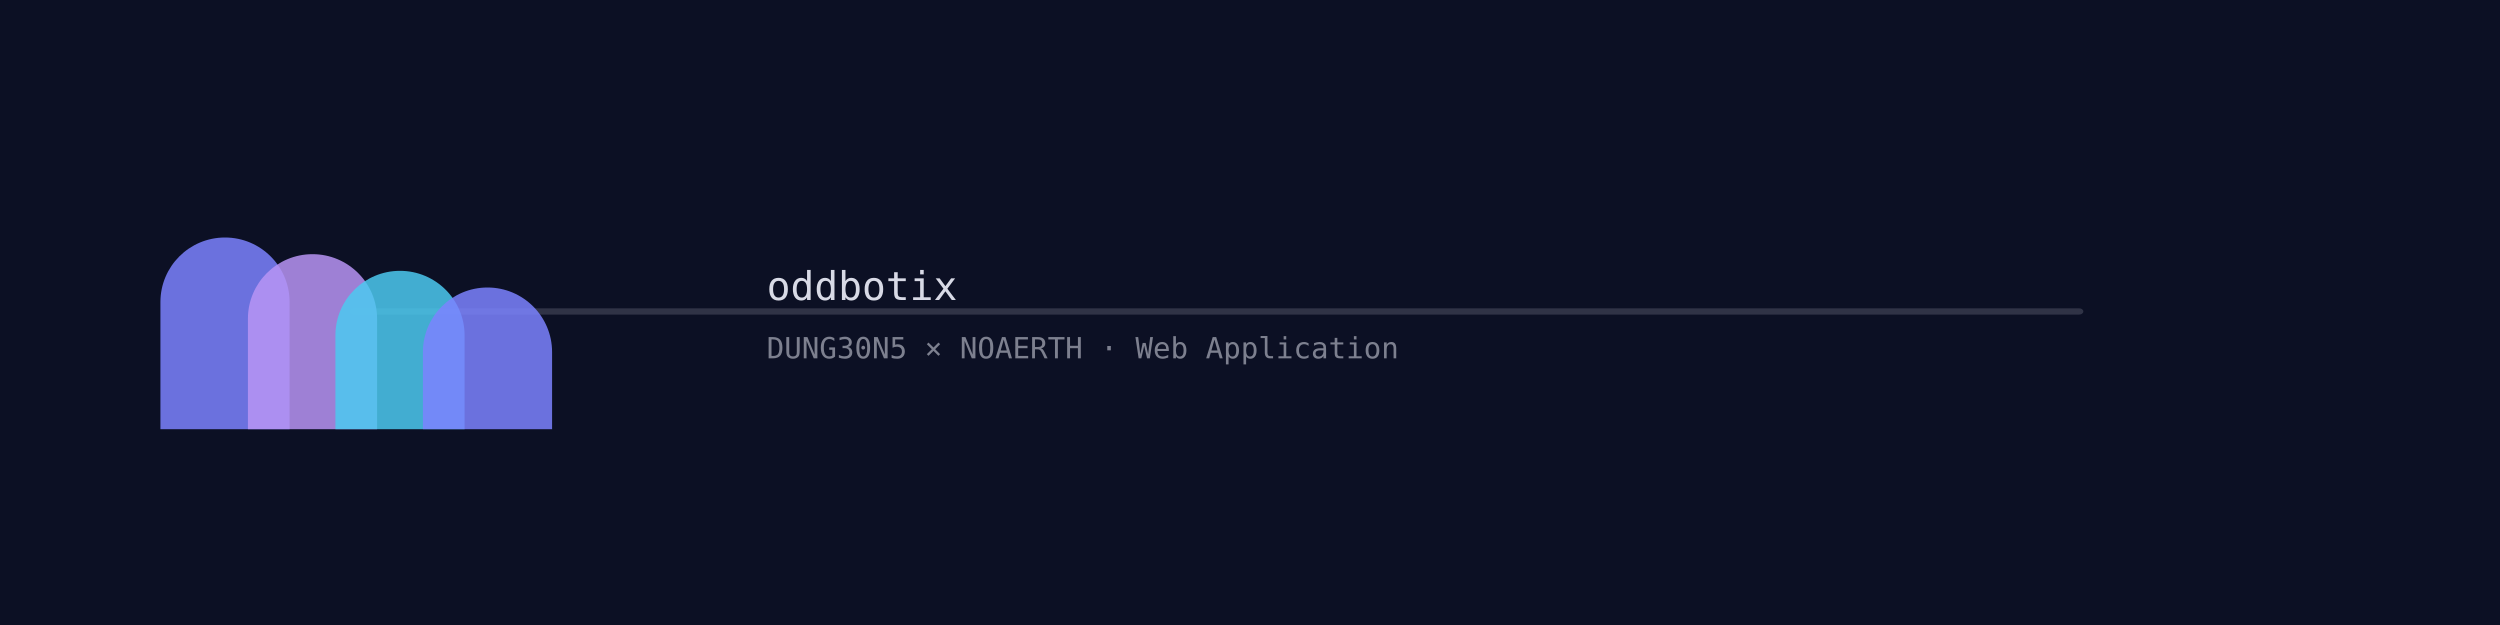
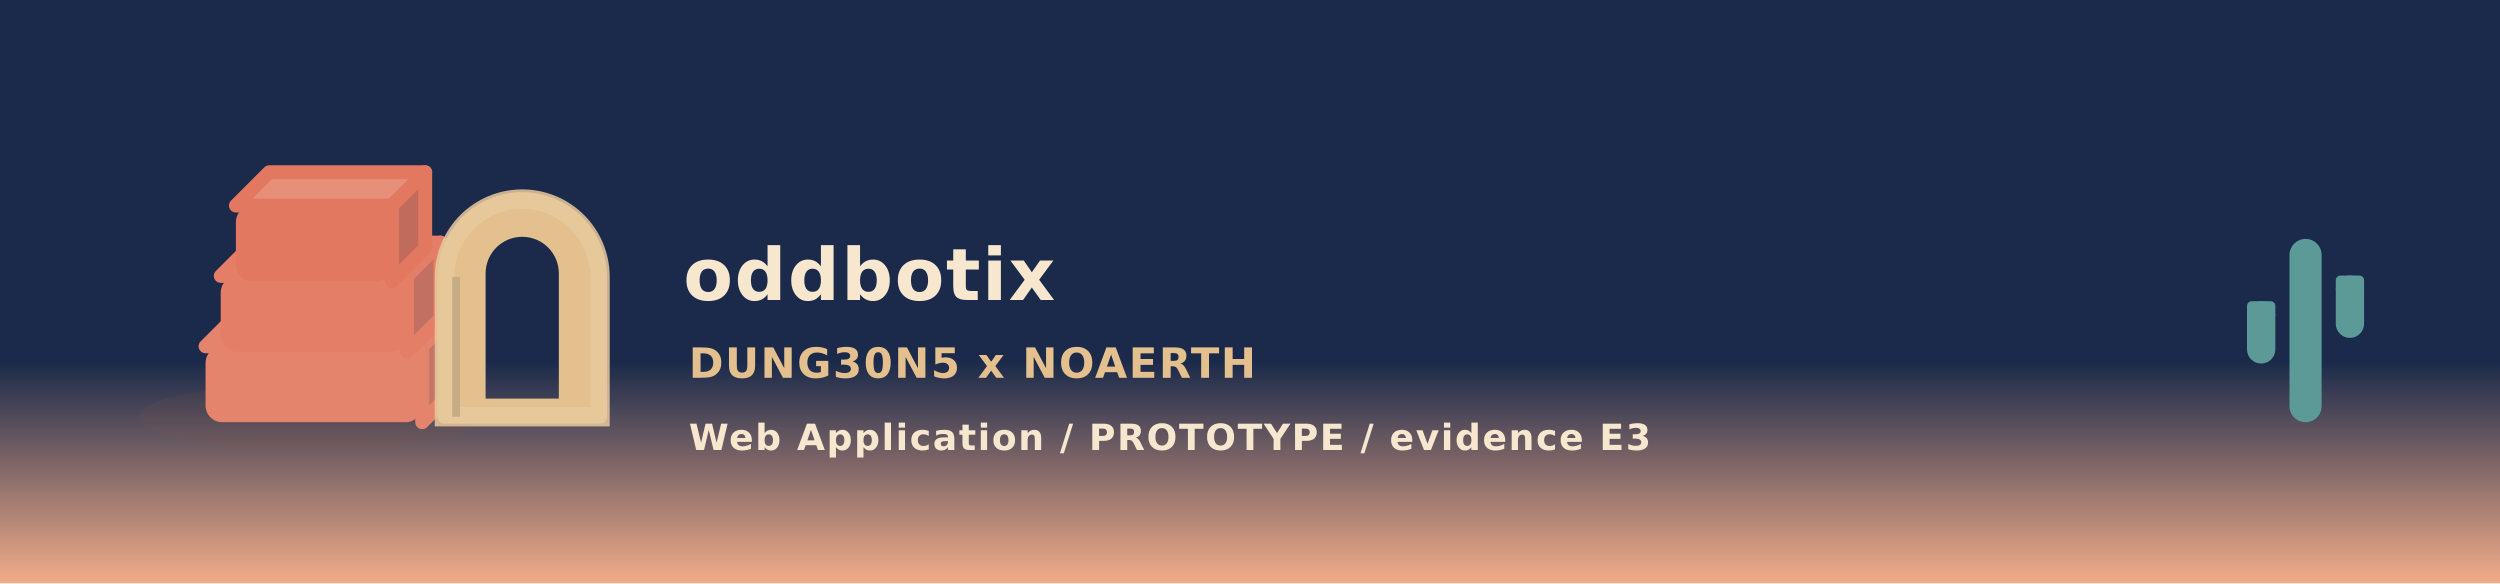
- <svg xmlns="http://www.w3.org/2000/svg" viewBox="0 0 1200 300" width="1200" height="300" role="img" aria-label="oddbotix identity object">
-   <rect width="1200" height="300" fill="#0c1024" />
-   <defs>
-     <linearGradient id="gft" x1="0" y1="0" x2="1" y2="1">
-       <stop offset="0%" stop-color="#7c83ff" />
-       <stop offset="100%" stop-color="#b794f4" />
-     </linearGradient>
-   </defs>
-   <rect x="168.00" y="148.00" width="832.00" height="3.00" rx="2.00" fill="rgba(238,240,251,0.160)" opacity="1.00" />
-   <path d="M77.00,206.00 L77.00,145.00 A31.00,31.00 0 0 1 139.00,145.00 L139.00,206.00 Z" fill="rgba(124,131,255,0.850)" opacity="1.00" />
-   <path d="M119.00,206.00 L119.00,153.00 A31.00,31.00 0 0 1 181.00,153.00 L181.00,206.00 Z" fill="rgba(183,148,244,0.850)" opacity="1.00" />
-   <path d="M161.00,206.00 L161.00,161.00 A31.00,31.00 0 0 1 223.00,161.00 L223.00,206.00 Z" fill="rgba(76,201,240,0.850)" opacity="1.00" />
-   <path d="M203.00,206.00 L203.00,169.00 A31.00,31.00 0 0 1 265.00,169.00 L265.00,206.00 Z" fill="rgba(124,131,255,0.850)" opacity="1.00" />
-   <text x="368" y="144" font-family="ui-monospace,Menlo,monospace" font-size="19" fill="rgba(238,240,251,0.900)">oddbotix</text>
-   <text x="368" y="172" font-family="ui-monospace,Menlo,monospace" font-size="14" fill="rgba(238,240,251,0.500)">DUNG30N5 × NOAERTH · Web Application</text>
+ <svg xmlns="http://www.w3.org/2000/svg" width="900" height="210" viewBox="0 0 900 210" role="img" aria-label="oddbotix - identity object">
+   <linearGradient id="skyf" x1="0" y1="0" x2="0" y2="1">
+     <stop offset="0" stop-color="#1b2a4a" />
+     <stop offset="0.62" stop-color="#1b2a4a" />
+     <stop offset="1" stop-color="#f3ad8a" />
+   </linearGradient>
+   <rect width="900" height="210" fill="url(#skyf)" />
+   <rect x="0" y="352" width="900" height="-142" fill="#e3c08d" />
+   <rect x="0" y="352" width="900" height="3" fill="#e6c596" />
+   <ellipse cx="112" cy="150" rx="62" ry="12" fill="rgba(138,90,68,0.11)" />
+   <path d="M74,124.67 L152,124.67 L164,112.67 L86,112.67 Z" fill="#e99a82" stroke="#e5846c" stroke-width="5" stroke-linejoin="round" />
+   <path d="M152,124.67 L164,112.67 L164,140 L152,152 Z" fill="#c37566" stroke="#e5846c" stroke-width="5" stroke-linejoin="round" />
+   <rect x="74" y="124.67" width="78" height="27.33" rx="6" fill="#e5846c" />
+   <path d="M79.46,99.33 L146.54,99.33 L158.54,87.33 L91.46,87.33 Z" fill="#e8957d" stroke="#e47e66" stroke-width="5" stroke-linejoin="round" />
+   <path d="M146.54,99.33 L158.54,87.33 L158.54,114.67 L146.54,126.67 Z" fill="#c27061" stroke="#e47e66" stroke-width="5" stroke-linejoin="round" />
+   <rect x="79.46" y="99.33" width="67.08" height="27.33" rx="6" fill="#e47e66" />
+   <path d="M84.92,74 L141.08,74 L153.08,62 L96.92,62 Z" fill="#e79079" stroke="#e37861" stroke-width="5" stroke-linejoin="round" />
+   <path d="M141.08,74 L153.08,62 L153.08,89.33 L141.08,101.33 Z" fill="#c16b5d" stroke="#e37861" stroke-width="5" stroke-linejoin="round" />
+   <rect x="84.92" y="74" width="56.16" height="27.33" rx="6" fill="#e37861" />
+   <path d="M160,150 L160,99.68 A28,28 0 0 1 216,99.68 L216,150 Z M172.32,146 L172.32,98.43 A15.68,15.68 0 0 1 203.68,98.43 L203.68,146 Z" fill="#e3c08d" fill-rule="evenodd" stroke="#e3c08d" stroke-width="5" stroke-linejoin="round" />
+   <path d="M160,150 L160,99.68 A28,28 0 0 1 216,99.68 L216,150 Z" fill="none" stroke="#e8c99d" stroke-width="7" stroke-linecap="round" opacity="0.85" />
+   <rect x="162.8" y="99.68" width="2.8" height="50.32" fill="#c7ab84" />
+   <text x="246" y="108" font-family="Verdana,DejaVu Sans,sans-serif" font-size="26" font-weight="700" letter-spacing="0.6" fill="#f6e7ce" text-anchor="start">oddbotix</text>
+   <text x="248" y="136" font-family="Verdana,DejaVu Sans,sans-serif" font-size="15" font-weight="700" letter-spacing="0.6" fill="#e3c08d" text-anchor="start">DUNG30N5 x NOAERTH</text>
+   <text x="248" y="162" font-family="Verdana,DejaVu Sans,sans-serif" font-size="13" font-weight="700" letter-spacing="0.6" fill="#f6e7ce" text-anchor="start">Web Application  /  PROTOTYPE  /  evidence E3</text>
+   <rect x="824.22" y="86" width="11.56" height="66" rx="5.78" fill="#5b9a97" />
+   <rect x="808.92" y="108.44" width="10.2" height="22.44" rx="5.1" fill="#5b9a97" />
+   <rect x="808.92" y="108.44" width="10.2" height="6.6" rx="1.7" fill="#5b9a97" />
+   <rect x="840.88" y="99.2" width="10.2" height="22.44" rx="5.1" fill="#5b9a97" />
+   <rect x="840.88" y="99.2" width="10.2" height="6.6" rx="1.7" fill="#5b9a97" />
</svg>
